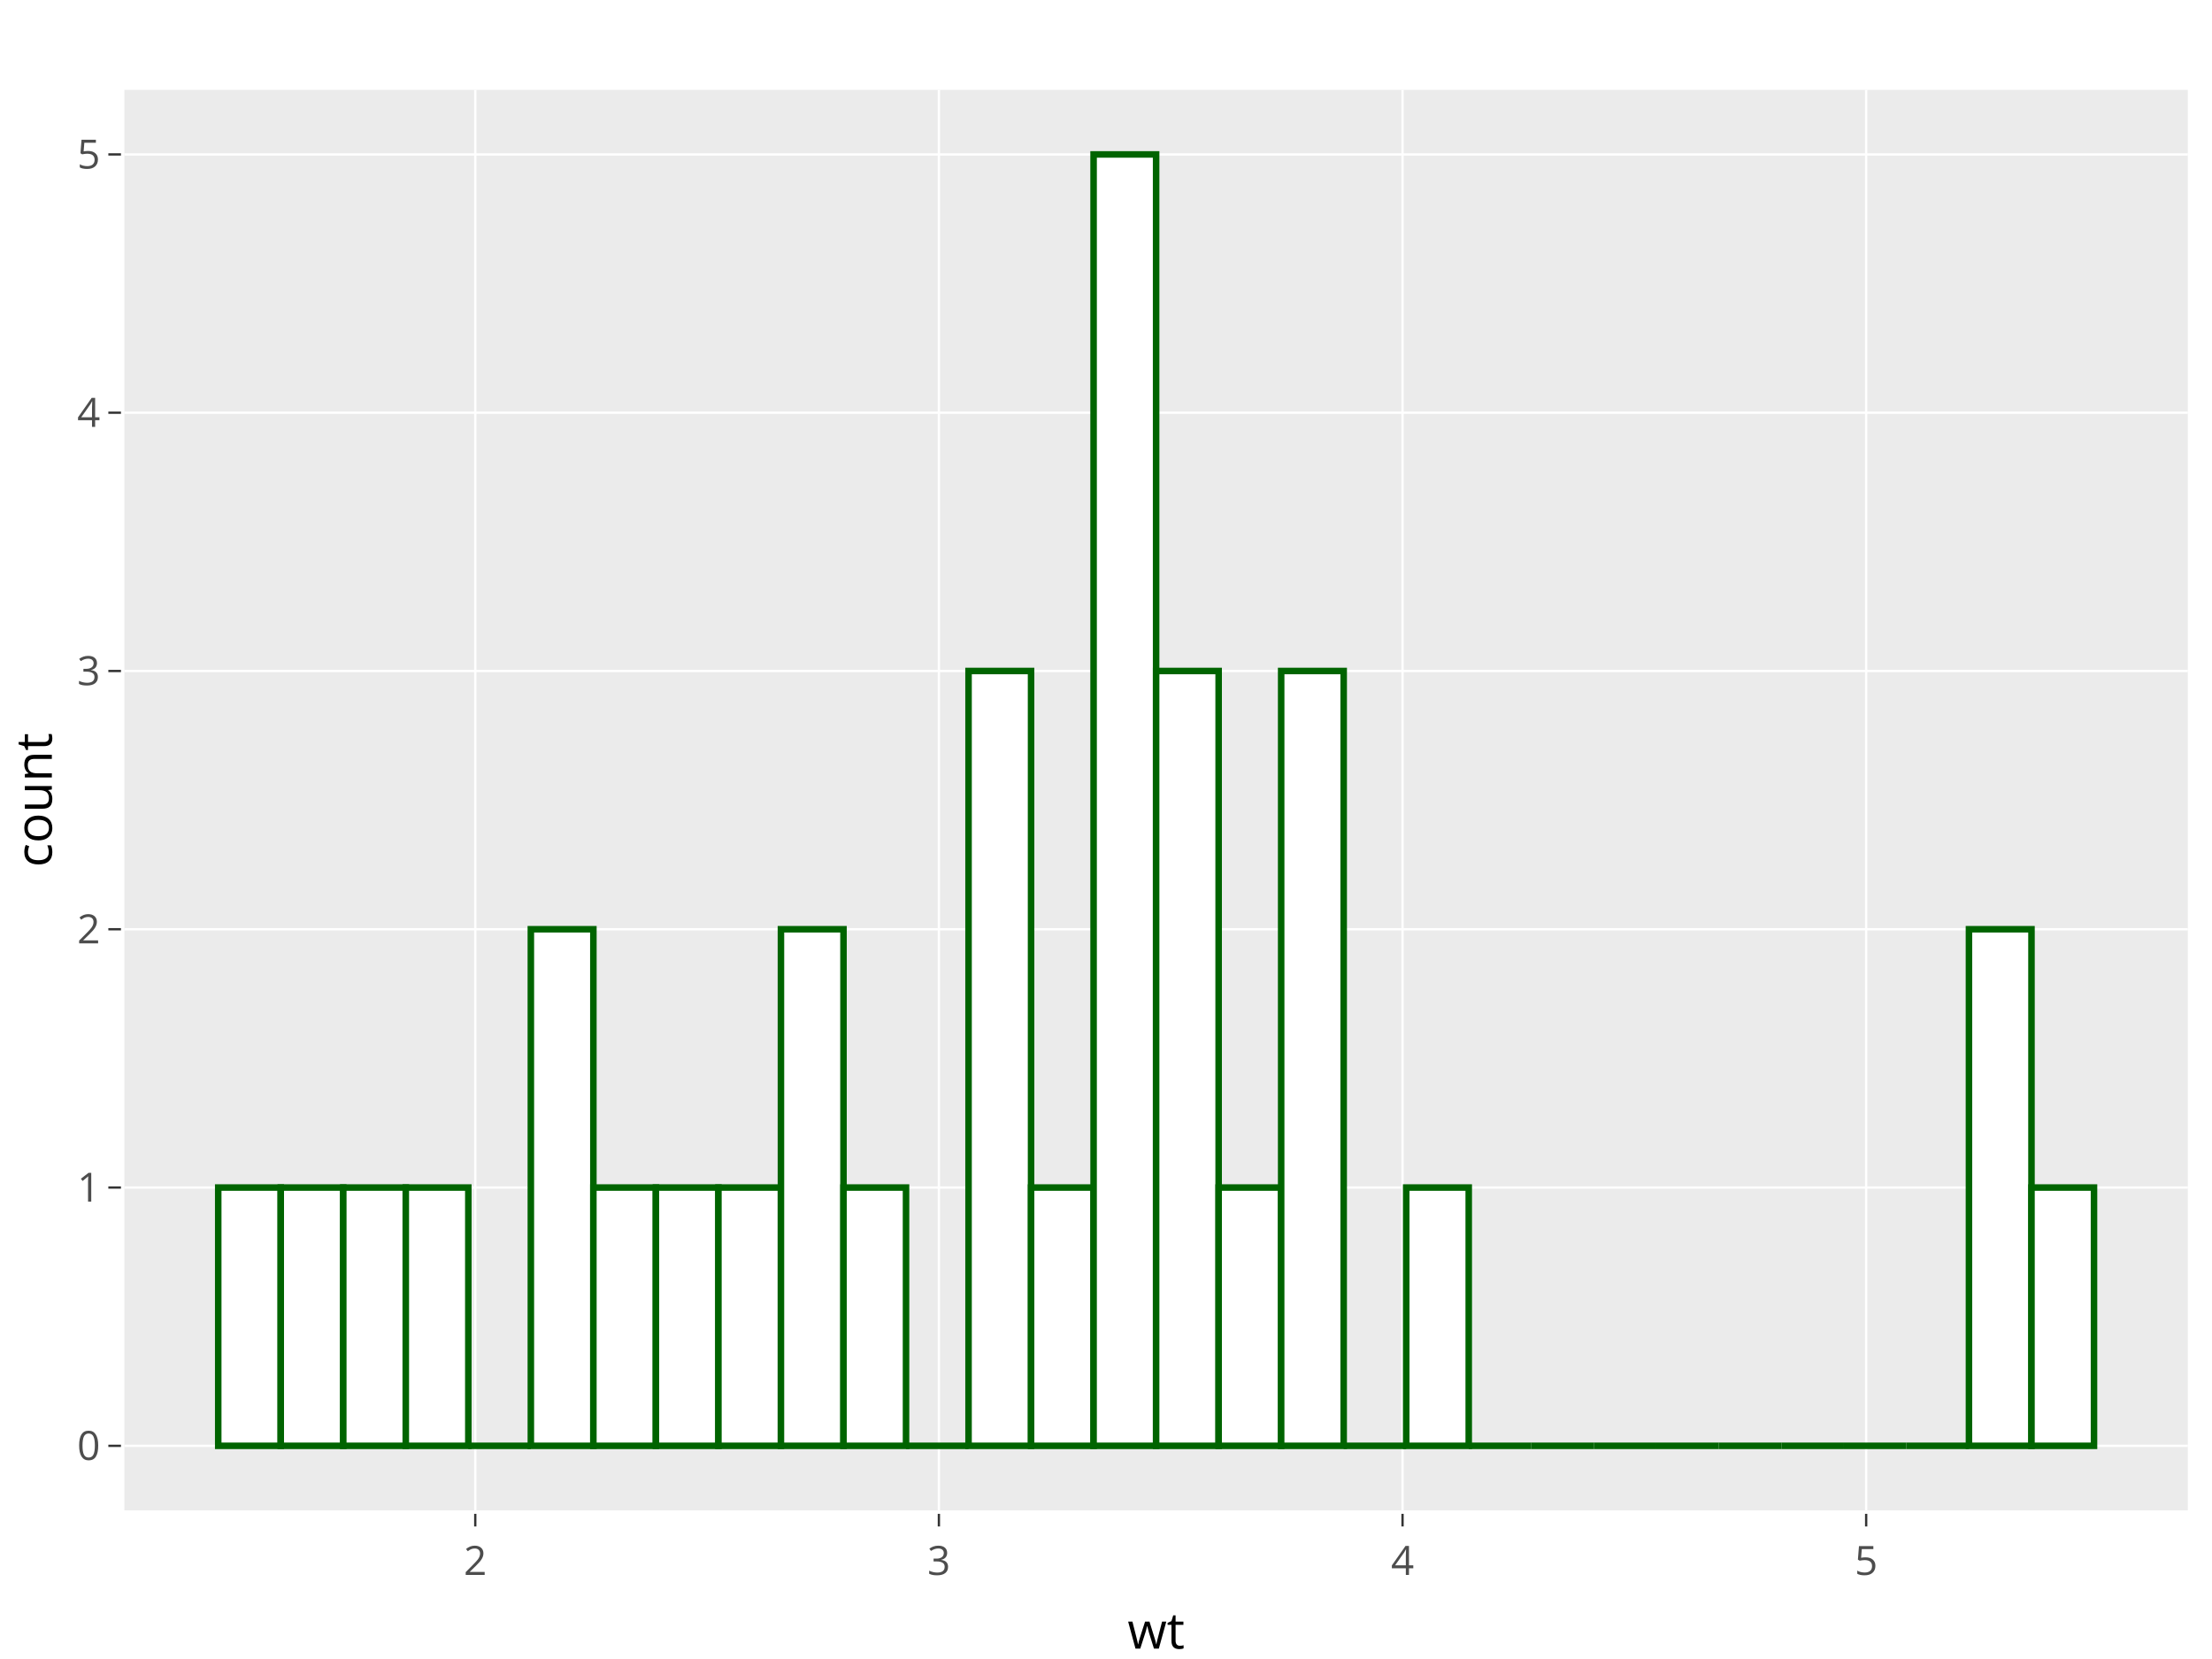
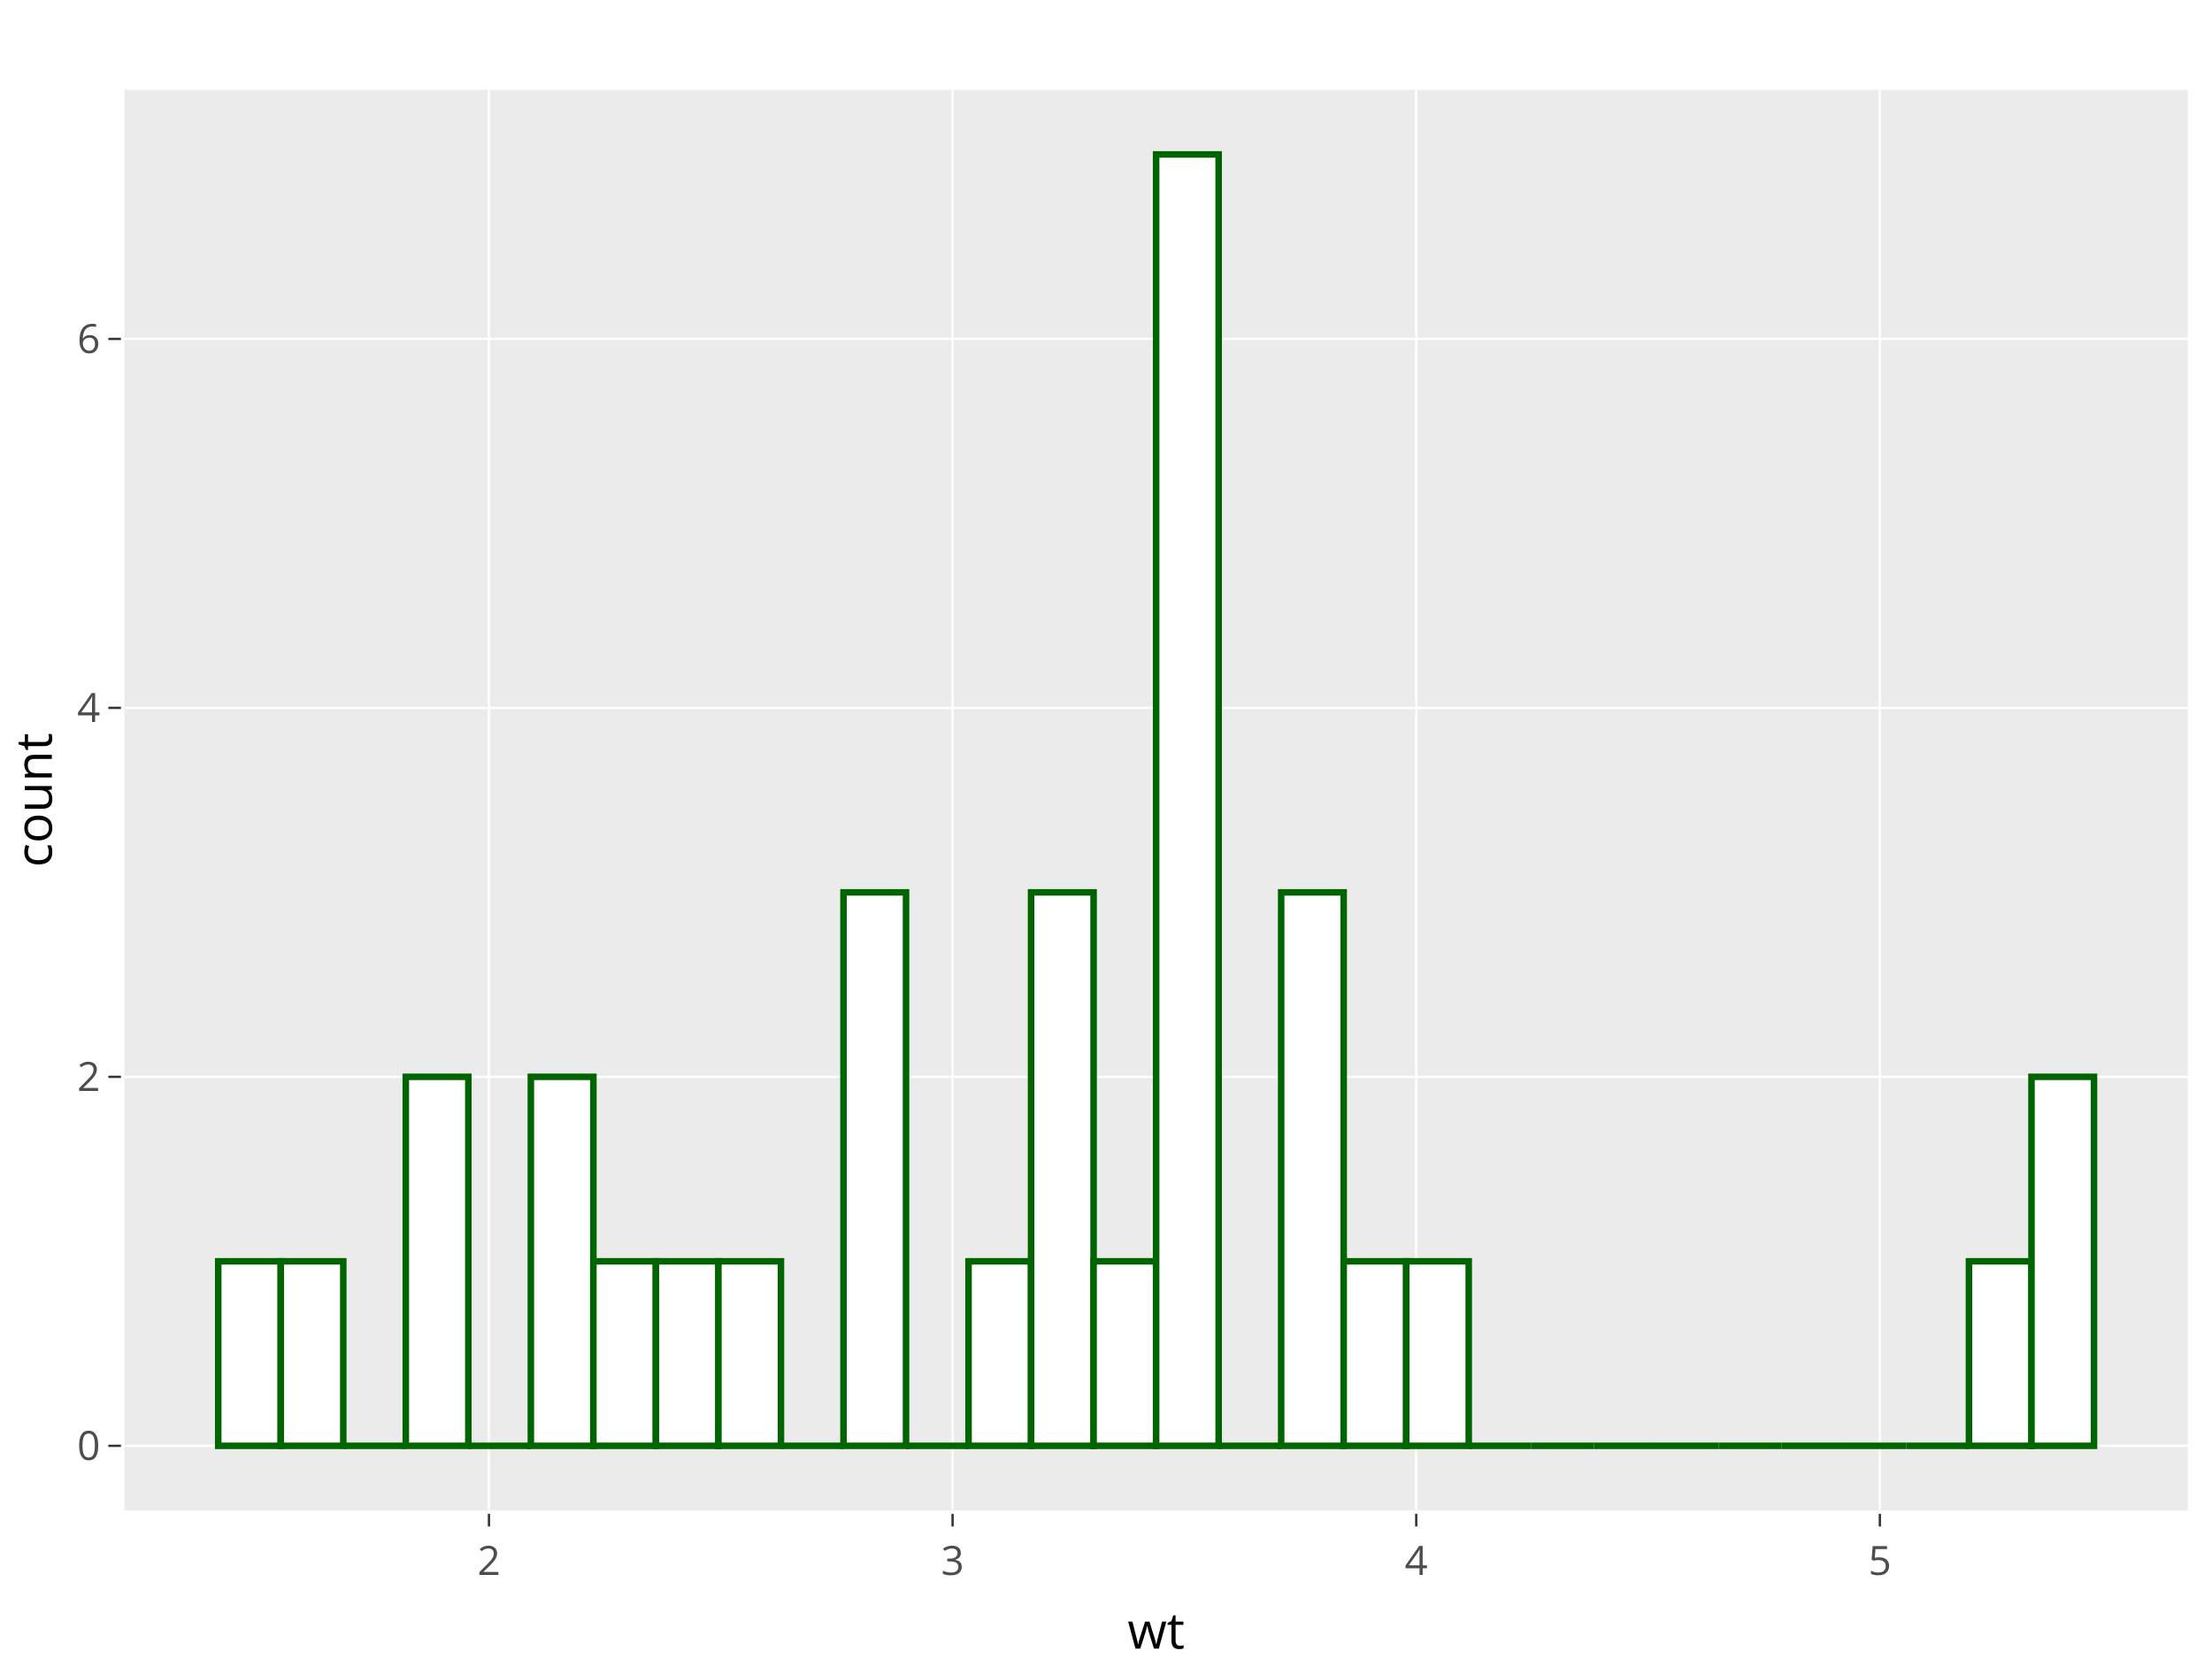
<svg xmlns="http://www.w3.org/2000/svg" class="main-svg" width="640" height="480" style="" viewBox="0 0 640 480">
  <rect x="0" y="0" width="640" height="480" style="fill: rgb(255, 255, 255); fill-opacity: 1;" />
  <defs id="defs-">
    <g class="clips">
      <clipPath id="clipxyplot" class="plotclip">
        <rect width="597" height="411" />
      </clipPath>
      <clipPath class="axesclip" id="clipx">
        <rect x="36" y="0" width="597" height="480" />
      </clipPath>
      <clipPath class="axesclip" id="clipy">
        <rect x="0" y="26" width="640" height="411" />
      </clipPath>
      <clipPath class="axesclip" id="clipxy">
        <rect x="36" y="26" width="597" height="411" />
      </clipPath>
    </g>
    <g class="gradients" />
    <g class="patterns" />
  </defs>
  <g class="bglayer">
    <rect class="bg" x="36" y="26" width="597" height="411" style="fill: rgb(235, 235, 235); fill-opacity: 1; stroke-width: 0;" />
  </g>
  <g class="layer-below">
    <g class="imagelayer" />
-     <g class="shapelayer" />
+     <g class="shapelayer">
+       <path data-index="0" fill-rule="evenodd" d="M36,437H633V26H36Z" style="opacity: 1; stroke: rgb(0, 0, 0); stroke-opacity: 0; fill: rgb(0, 0, 0); fill-opacity: 0; stroke-width: 0px;" />
+     </g>
  </g>
  <g class="cartesianlayer">
    <g class="subplot xy">
      <g class="layer-subplot">
        <g class="shapelayer" />
        <g class="imagelayer" />
      </g>
      <g class="gridlayer">
        <g class="x">
-           <path class="xgrid crisp" transform="translate(137.51,0)" d="M0,26v411" style="stroke: rgb(255, 255, 255); stroke-opacity: 1; stroke-width: 0.664px;" />
-           <path class="xgrid crisp" transform="translate(271.65,0)" d="M0,26v411" style="stroke: rgb(255, 255, 255); stroke-opacity: 1; stroke-width: 0.664px;" />
-           <path class="xgrid crisp" transform="translate(405.8,0)" d="M0,26v411" style="stroke: rgb(255, 255, 255); stroke-opacity: 1; stroke-width: 0.664px;" />
-           <path class="xgrid crisp" transform="translate(539.94,0)" d="M0,26v411" style="stroke: rgb(255, 255, 255); stroke-opacity: 1; stroke-width: 0.664px;" />
+           <path class="xgrid crisp" transform="translate(141.47,0)" d="M0,26v411" style="stroke: rgb(255, 255, 255); stroke-opacity: 1; stroke-width: 0.664px;" />
+           <path class="xgrid crisp" transform="translate(275.61,0)" d="M0,26v411" style="stroke: rgb(255, 255, 255); stroke-opacity: 1; stroke-width: 0.664px;" />
+           <path class="xgrid crisp" transform="translate(409.76,0)" d="M0,26v411" style="stroke: rgb(255, 255, 255); stroke-opacity: 1; stroke-width: 0.664px;" />
+           <path class="xgrid crisp" transform="translate(543.9,0)" d="M0,26v411" style="stroke: rgb(255, 255, 255); stroke-opacity: 1; stroke-width: 0.664px;" />
        </g>
        <g class="y">
          <path class="ygrid crisp" transform="translate(0,418.32)" d="M36,0h597" style="stroke: rgb(255, 255, 255); stroke-opacity: 1; stroke-width: 0.664px;" />
-           <path class="ygrid crisp" transform="translate(0,343.59)" d="M36,0h597" style="stroke: rgb(255, 255, 255); stroke-opacity: 1; stroke-width: 0.664px;" />
-           <path class="ygrid crisp" transform="translate(0,268.86)" d="M36,0h597" style="stroke: rgb(255, 255, 255); stroke-opacity: 1; stroke-width: 0.664px;" />
-           <path class="ygrid crisp" transform="translate(0,194.14)" d="M36,0h597" style="stroke: rgb(255, 255, 255); stroke-opacity: 1; stroke-width: 0.664px;" />
-           <path class="ygrid crisp" transform="translate(0,119.41)" d="M36,0h597" style="stroke: rgb(255, 255, 255); stroke-opacity: 1; stroke-width: 0.664px;" />
-           <path class="ygrid crisp" transform="translate(0,44.68)" d="M36,0h597" style="stroke: rgb(255, 255, 255); stroke-opacity: 1; stroke-width: 0.664px;" />
+           <path class="ygrid crisp" transform="translate(0,311.56)" d="M36,0h597" style="stroke: rgb(255, 255, 255); stroke-opacity: 1; stroke-width: 0.664px;" />
+           <path class="ygrid crisp" transform="translate(0,204.81)" d="M36,0h597" style="stroke: rgb(255, 255, 255); stroke-opacity: 1; stroke-width: 0.664px;" />
+           <path class="ygrid crisp" transform="translate(0,98.06)" d="M36,0h597" style="stroke: rgb(255, 255, 255); stroke-opacity: 1; stroke-width: 0.664px;" />
        </g>
      </g>
      <g class="zerolinelayer" />
      <path class="xlines-below" />
      <path class="ylines-below" />
      <g class="overlines-below" />
      <g class="xaxislayer-below" />
      <g class="yaxislayer-below" />
      <g class="overaxes-below" />
      <g class="plot" transform="translate(36,26)" clip-path="url(#clipxyplot)">
        <g class="barlayer mlayer">
          <g class="trace bars" style="opacity: 1;">
            <g class="points">
              <g class="point">
-                 <path d="M27.14,392.32V317.59H45.23V392.32Z" style="vector-effect: non-scaling-stroke; opacity: 1; stroke-width: 1.89px; fill: rgb(255, 255, 255); fill-opacity: 1; stroke: rgb(0, 100, 0); stroke-opacity: 1;" />
-               </g>
-               <g class="point">
-                 <path d="M45.23,392.32V317.59H63.32V392.32Z" style="vector-effect: non-scaling-stroke; opacity: 1; stroke-width: 1.89px; fill: rgb(255, 255, 255); fill-opacity: 1; stroke: rgb(0, 100, 0); stroke-opacity: 1;" />
-               </g>
-               <g class="point">
-                 <path d="M63.32,392.32V317.59H81.41V392.32Z" style="vector-effect: non-scaling-stroke; opacity: 1; stroke-width: 1.89px; fill: rgb(255, 255, 255); fill-opacity: 1; stroke: rgb(0, 100, 0); stroke-opacity: 1;" />
-               </g>
-               <g class="point">
-                 <path d="M81.41,392.32V317.59H99.5V392.32Z" style="vector-effect: non-scaling-stroke; opacity: 1; stroke-width: 1.89px; fill: rgb(255, 255, 255); fill-opacity: 1; stroke: rgb(0, 100, 0); stroke-opacity: 1;" />
+                 <path d="M27.14,392.32V338.94H45.23V392.32Z" style="vector-effect: non-scaling-stroke; opacity: 1; stroke-width: 1.89px; fill: rgb(255, 255, 255); fill-opacity: 1; stroke: rgb(0, 100, 0); stroke-opacity: 1;" />
+               </g>
+               <g class="point">
+                 <path d="M45.23,392.32V338.94H63.32V392.32Z" style="vector-effect: non-scaling-stroke; opacity: 1; stroke-width: 1.89px; fill: rgb(255, 255, 255); fill-opacity: 1; stroke: rgb(0, 100, 0); stroke-opacity: 1;" />
+               </g>
+               <g class="point">
+                 <path d="M63.32,392.32V392.32H81.41V392.32Z" style="vector-effect: non-scaling-stroke; opacity: 1; stroke-width: 1.89px; fill: rgb(255, 255, 255); fill-opacity: 1; stroke: rgb(0, 100, 0); stroke-opacity: 1;" />
+               </g>
+               <g class="point">
+                 <path d="M81.41,392.32V285.56H99.5V392.32Z" style="vector-effect: non-scaling-stroke; opacity: 1; stroke-width: 1.89px; fill: rgb(255, 255, 255); fill-opacity: 1; stroke: rgb(0, 100, 0); stroke-opacity: 1;" />
              </g>
              <g class="point">
                <path d="M99.5,392.32V392.32H117.59V392.32Z" style="vector-effect: non-scaling-stroke; opacity: 1; stroke-width: 1.89px; fill: rgb(255, 255, 255); fill-opacity: 1; stroke: rgb(0, 100, 0); stroke-opacity: 1;" />
              </g>
              <g class="point">
-                 <path d="M117.59,392.32V242.86H135.68V392.32Z" style="vector-effect: non-scaling-stroke; opacity: 1; stroke-width: 1.89px; fill: rgb(255, 255, 255); fill-opacity: 1; stroke: rgb(0, 100, 0); stroke-opacity: 1;" />
-               </g>
-               <g class="point">
-                 <path d="M135.68,392.32V317.59H153.77V392.32Z" style="vector-effect: non-scaling-stroke; opacity: 1; stroke-width: 1.89px; fill: rgb(255, 255, 255); fill-opacity: 1; stroke: rgb(0, 100, 0); stroke-opacity: 1;" />
-               </g>
-               <g class="point">
-                 <path d="M153.77,392.32V317.59H171.86V392.32Z" style="vector-effect: non-scaling-stroke; opacity: 1; stroke-width: 1.89px; fill: rgb(255, 255, 255); fill-opacity: 1; stroke: rgb(0, 100, 0); stroke-opacity: 1;" />
-               </g>
-               <g class="point">
-                 <path d="M171.86,392.32V317.59H189.95V392.32Z" style="vector-effect: non-scaling-stroke; opacity: 1; stroke-width: 1.89px; fill: rgb(255, 255, 255); fill-opacity: 1; stroke: rgb(0, 100, 0); stroke-opacity: 1;" />
-               </g>
-               <g class="point">
-                 <path d="M189.95,392.32V242.86H208.05V392.32Z" style="vector-effect: non-scaling-stroke; opacity: 1; stroke-width: 1.89px; fill: rgb(255, 255, 255); fill-opacity: 1; stroke: rgb(0, 100, 0); stroke-opacity: 1;" />
-               </g>
-               <g class="point">
-                 <path d="M208.05,392.32V317.59H226.14V392.32Z" style="vector-effect: non-scaling-stroke; opacity: 1; stroke-width: 1.89px; fill: rgb(255, 255, 255); fill-opacity: 1; stroke: rgb(0, 100, 0); stroke-opacity: 1;" />
+                 <path d="M117.59,392.32V285.56H135.68V392.32Z" style="vector-effect: non-scaling-stroke; opacity: 1; stroke-width: 1.89px; fill: rgb(255, 255, 255); fill-opacity: 1; stroke: rgb(0, 100, 0); stroke-opacity: 1;" />
+               </g>
+               <g class="point">
+                 <path d="M135.68,392.32V338.94H153.77V392.32Z" style="vector-effect: non-scaling-stroke; opacity: 1; stroke-width: 1.89px; fill: rgb(255, 255, 255); fill-opacity: 1; stroke: rgb(0, 100, 0); stroke-opacity: 1;" />
+               </g>
+               <g class="point">
+                 <path d="M153.77,392.32V338.94H171.86V392.32Z" style="vector-effect: non-scaling-stroke; opacity: 1; stroke-width: 1.89px; fill: rgb(255, 255, 255); fill-opacity: 1; stroke: rgb(0, 100, 0); stroke-opacity: 1;" />
+               </g>
+               <g class="point">
+                 <path d="M171.86,392.32V338.94H189.95V392.32Z" style="vector-effect: non-scaling-stroke; opacity: 1; stroke-width: 1.89px; fill: rgb(255, 255, 255); fill-opacity: 1; stroke: rgb(0, 100, 0); stroke-opacity: 1;" />
+               </g>
+               <g class="point">
+                 <path d="M189.95,392.32V392.32H208.05V392.32Z" style="vector-effect: non-scaling-stroke; opacity: 1; stroke-width: 1.89px; fill: rgb(255, 255, 255); fill-opacity: 1; stroke: rgb(0, 100, 0); stroke-opacity: 1;" />
+               </g>
+               <g class="point">
+                 <path d="M208.05,392.32V232.19H226.14V392.32Z" style="vector-effect: non-scaling-stroke; opacity: 1; stroke-width: 1.89px; fill: rgb(255, 255, 255); fill-opacity: 1; stroke: rgb(0, 100, 0); stroke-opacity: 1;" />
              </g>
              <g class="point">
                <path d="M226.14,392.32V392.32H244.23V392.32Z" style="vector-effect: non-scaling-stroke; opacity: 1; stroke-width: 1.89px; fill: rgb(255, 255, 255); fill-opacity: 1; stroke: rgb(0, 100, 0); stroke-opacity: 1;" />
              </g>
              <g class="point">
-                 <path d="M244.23,392.32V168.14H262.32V392.32Z" style="vector-effect: non-scaling-stroke; opacity: 1; stroke-width: 1.89px; fill: rgb(255, 255, 255); fill-opacity: 1; stroke: rgb(0, 100, 0); stroke-opacity: 1;" />
-               </g>
-               <g class="point">
-                 <path d="M262.32,392.32V317.59H280.41V392.32Z" style="vector-effect: non-scaling-stroke; opacity: 1; stroke-width: 1.89px; fill: rgb(255, 255, 255); fill-opacity: 1; stroke: rgb(0, 100, 0); stroke-opacity: 1;" />
-               </g>
-               <g class="point">
-                 <path d="M280.41,392.32V18.68H298.5V392.32Z" style="vector-effect: non-scaling-stroke; opacity: 1; stroke-width: 1.89px; fill: rgb(255, 255, 255); fill-opacity: 1; stroke: rgb(0, 100, 0); stroke-opacity: 1;" />
-               </g>
-               <g class="point">
-                 <path d="M298.5,392.32V168.14H316.59V392.32Z" style="vector-effect: non-scaling-stroke; opacity: 1; stroke-width: 1.89px; fill: rgb(255, 255, 255); fill-opacity: 1; stroke: rgb(0, 100, 0); stroke-opacity: 1;" />
-               </g>
-               <g class="point">
-                 <path d="M316.59,392.32V317.59H334.68V392.32Z" style="vector-effect: non-scaling-stroke; opacity: 1; stroke-width: 1.89px; fill: rgb(255, 255, 255); fill-opacity: 1; stroke: rgb(0, 100, 0); stroke-opacity: 1;" />
-               </g>
-               <g class="point">
-                 <path d="M334.68,392.32V168.14H352.77V392.32Z" style="vector-effect: non-scaling-stroke; opacity: 1; stroke-width: 1.89px; fill: rgb(255, 255, 255); fill-opacity: 1; stroke: rgb(0, 100, 0); stroke-opacity: 1;" />
-               </g>
-               <g class="point">
-                 <path d="M352.77,392.32V392.32H370.86V392.32Z" style="vector-effect: non-scaling-stroke; opacity: 1; stroke-width: 1.89px; fill: rgb(255, 255, 255); fill-opacity: 1; stroke: rgb(0, 100, 0); stroke-opacity: 1;" />
-               </g>
-               <g class="point">
-                 <path d="M370.86,392.32V317.59H388.95V392.32Z" style="vector-effect: non-scaling-stroke; opacity: 1; stroke-width: 1.89px; fill: rgb(255, 255, 255); fill-opacity: 1; stroke: rgb(0, 100, 0); stroke-opacity: 1;" />
+                 <path d="M244.23,392.32V338.94H262.32V392.32Z" style="vector-effect: non-scaling-stroke; opacity: 1; stroke-width: 1.89px; fill: rgb(255, 255, 255); fill-opacity: 1; stroke: rgb(0, 100, 0); stroke-opacity: 1;" />
+               </g>
+               <g class="point">
+                 <path d="M262.32,392.32V232.19H280.41V392.32Z" style="vector-effect: non-scaling-stroke; opacity: 1; stroke-width: 1.89px; fill: rgb(255, 255, 255); fill-opacity: 1; stroke: rgb(0, 100, 0); stroke-opacity: 1;" />
+               </g>
+               <g class="point">
+                 <path d="M280.41,392.32V338.94H298.5V392.32Z" style="vector-effect: non-scaling-stroke; opacity: 1; stroke-width: 1.89px; fill: rgb(255, 255, 255); fill-opacity: 1; stroke: rgb(0, 100, 0); stroke-opacity: 1;" />
+               </g>
+               <g class="point">
+                 <path d="M298.5,392.32V18.68H316.59V392.32Z" style="vector-effect: non-scaling-stroke; opacity: 1; stroke-width: 1.89px; fill: rgb(255, 255, 255); fill-opacity: 1; stroke: rgb(0, 100, 0); stroke-opacity: 1;" />
+               </g>
+               <g class="point">
+                 <path d="M316.59,392.32V392.32H334.68V392.32Z" style="vector-effect: non-scaling-stroke; opacity: 1; stroke-width: 1.89px; fill: rgb(255, 255, 255); fill-opacity: 1; stroke: rgb(0, 100, 0); stroke-opacity: 1;" />
+               </g>
+               <g class="point">
+                 <path d="M334.68,392.32V232.19H352.77V392.32Z" style="vector-effect: non-scaling-stroke; opacity: 1; stroke-width: 1.89px; fill: rgb(255, 255, 255); fill-opacity: 1; stroke: rgb(0, 100, 0); stroke-opacity: 1;" />
+               </g>
+               <g class="point">
+                 <path d="M352.77,392.32V338.94H370.86V392.32Z" style="vector-effect: non-scaling-stroke; opacity: 1; stroke-width: 1.89px; fill: rgb(255, 255, 255); fill-opacity: 1; stroke: rgb(0, 100, 0); stroke-opacity: 1;" />
+               </g>
+               <g class="point">
+                 <path d="M370.86,392.32V338.94H388.95V392.32Z" style="vector-effect: non-scaling-stroke; opacity: 1; stroke-width: 1.89px; fill: rgb(255, 255, 255); fill-opacity: 1; stroke: rgb(0, 100, 0); stroke-opacity: 1;" />
              </g>
              <g class="point">
                <path d="M388.95,392.32V392.32H407.05V392.32Z" style="vector-effect: non-scaling-stroke; opacity: 1; stroke-width: 1.89px; fill: rgb(255, 255, 255); fill-opacity: 1; stroke: rgb(0, 100, 0); stroke-opacity: 1;" />
              </g>
              <g class="point">
                <path d="M407.05,392.32V392.32H425.14V392.32Z" style="vector-effect: non-scaling-stroke; opacity: 1; stroke-width: 1.89px; fill: rgb(255, 255, 255); fill-opacity: 1; stroke: rgb(0, 100, 0); stroke-opacity: 1;" />
              </g>
              <g class="point">
                <path d="M425.14,392.32V392.32H443.23V392.32Z" style="vector-effect: non-scaling-stroke; opacity: 1; stroke-width: 1.89px; fill: rgb(255, 255, 255); fill-opacity: 1; stroke: rgb(0, 100, 0); stroke-opacity: 1;" />
              </g>
              <g class="point">
                <path d="M443.23,392.32V392.32H461.32V392.32Z" style="vector-effect: non-scaling-stroke; opacity: 1; stroke-width: 1.89px; fill: rgb(255, 255, 255); fill-opacity: 1; stroke: rgb(0, 100, 0); stroke-opacity: 1;" />
              </g>
              <g class="point">
                <path d="M461.32,392.32V392.32H479.41V392.32Z" style="vector-effect: non-scaling-stroke; opacity: 1; stroke-width: 1.89px; fill: rgb(255, 255, 255); fill-opacity: 1; stroke: rgb(0, 100, 0); stroke-opacity: 1;" />
              </g>
              <g class="point">
                <path d="M479.41,392.32V392.32H497.5V392.32Z" style="vector-effect: non-scaling-stroke; opacity: 1; stroke-width: 1.89px; fill: rgb(255, 255, 255); fill-opacity: 1; stroke: rgb(0, 100, 0); stroke-opacity: 1;" />
              </g>
              <g class="point">
                <path d="M497.5,392.32V392.32H515.59V392.32Z" style="vector-effect: non-scaling-stroke; opacity: 1; stroke-width: 1.89px; fill: rgb(255, 255, 255); fill-opacity: 1; stroke: rgb(0, 100, 0); stroke-opacity: 1;" />
              </g>
              <g class="point">
                <path d="M515.59,392.32V392.32H533.68V392.32Z" style="vector-effect: non-scaling-stroke; opacity: 1; stroke-width: 1.89px; fill: rgb(255, 255, 255); fill-opacity: 1; stroke: rgb(0, 100, 0); stroke-opacity: 1;" />
              </g>
              <g class="point">
-                 <path d="M533.68,392.32V242.86H551.77V392.32Z" style="vector-effect: non-scaling-stroke; opacity: 1; stroke-width: 1.89px; fill: rgb(255, 255, 255); fill-opacity: 1; stroke: rgb(0, 100, 0); stroke-opacity: 1;" />
-               </g>
-               <g class="point">
-                 <path d="M551.77,392.32V317.59H569.86V392.32Z" style="vector-effect: non-scaling-stroke; opacity: 1; stroke-width: 1.89px; fill: rgb(255, 255, 255); fill-opacity: 1; stroke: rgb(0, 100, 0); stroke-opacity: 1;" />
+                 <path d="M533.68,392.32V338.94H551.77V392.32Z" style="vector-effect: non-scaling-stroke; opacity: 1; stroke-width: 1.89px; fill: rgb(255, 255, 255); fill-opacity: 1; stroke: rgb(0, 100, 0); stroke-opacity: 1;" />
+               </g>
+               <g class="point">
+                 <path d="M551.77,392.32V285.56H569.86V392.32Z" style="vector-effect: non-scaling-stroke; opacity: 1; stroke-width: 1.89px; fill: rgb(255, 255, 255); fill-opacity: 1; stroke: rgb(0, 100, 0); stroke-opacity: 1;" />
              </g>
            </g>
          </g>
        </g>
      </g>
      <g class="overplot" />
      <path class="xlines-above crisp" d="" style="fill: none; stroke-width: 1px; stroke: rgb(0, 0, 0); stroke-opacity: 0;" />
      <path class="ylines-above crisp" d="" style="fill: none; stroke-width: 1px; stroke: rgb(0, 0, 0); stroke-opacity: 0;" />
      <g class="overlines-above" />
      <g class="xaxislayer-above">
-         <path class="xtick ticks crisp" d="M0,438v3.653" transform="translate(137.51,0)" style="stroke: rgb(51, 51, 51); stroke-opacity: 1; stroke-width: 0.664px;" />
-         <path class="xtick ticks crisp" d="M0,438v3.653" transform="translate(271.65,0)" style="stroke: rgb(51, 51, 51); stroke-opacity: 1; stroke-width: 0.664px;" />
-         <path class="xtick ticks crisp" d="M0,438v3.653" transform="translate(405.8,0)" style="stroke: rgb(51, 51, 51); stroke-opacity: 1; stroke-width: 0.664px;" />
-         <path class="xtick ticks crisp" d="M0,438v3.653" transform="translate(539.94,0)" style="stroke: rgb(51, 51, 51); stroke-opacity: 1; stroke-width: 0.664px;" />
-         <g class="xtick">
-           <text text-anchor="middle" x="0" y="455.68" transform="translate(137.51,0)" style="font-family: 'Open Sans', verdana, arial, sans-serif; font-size: 11.69px; fill: rgb(77, 77, 77); fill-opacity: 1; white-space: pre; opacity: 1;">2</text>
-         </g>
-         <g class="xtick">
-           <text text-anchor="middle" x="0" y="455.68" style="font-family: 'Open Sans', verdana, arial, sans-serif; font-size: 11.69px; fill: rgb(77, 77, 77); fill-opacity: 1; white-space: pre; opacity: 1;" transform="translate(271.65,0)">3</text>
-         </g>
-         <g class="xtick">
-           <text text-anchor="middle" x="0" y="455.68" style="font-family: 'Open Sans', verdana, arial, sans-serif; font-size: 11.69px; fill: rgb(77, 77, 77); fill-opacity: 1; white-space: pre; opacity: 1;" transform="translate(405.8,0)">4</text>
-         </g>
-         <g class="xtick">
-           <text text-anchor="middle" x="0" y="455.68" style="font-family: 'Open Sans', verdana, arial, sans-serif; font-size: 11.69px; fill: rgb(77, 77, 77); fill-opacity: 1; white-space: pre; opacity: 1;" transform="translate(539.94,0)">5</text>
+         <path class="xtick ticks crisp" d="M0,438v3.653" transform="translate(141.47,0)" style="stroke: rgb(51, 51, 51); stroke-opacity: 1; stroke-width: 0.664px;" />
+         <path class="xtick ticks crisp" d="M0,438v3.653" transform="translate(275.61,0)" style="stroke: rgb(51, 51, 51); stroke-opacity: 1; stroke-width: 0.664px;" />
+         <path class="xtick ticks crisp" d="M0,438v3.653" transform="translate(409.76,0)" style="stroke: rgb(51, 51, 51); stroke-opacity: 1; stroke-width: 0.664px;" />
+         <path class="xtick ticks crisp" d="M0,438v3.653" transform="translate(543.9,0)" style="stroke: rgb(51, 51, 51); stroke-opacity: 1; stroke-width: 0.664px;" />
+         <g class="xtick">
+           <text text-anchor="middle" x="0" y="455.68" transform="translate(141.47,0)" style="font-family: 'Open Sans', verdana, arial, sans-serif; font-size: 11.69px; fill: rgb(77, 77, 77); fill-opacity: 1; white-space: pre; opacity: 1;">2</text>
+         </g>
+         <g class="xtick">
+           <text text-anchor="middle" x="0" y="455.68" style="font-family: 'Open Sans', verdana, arial, sans-serif; font-size: 11.69px; fill: rgb(77, 77, 77); fill-opacity: 1; white-space: pre; opacity: 1;" transform="translate(275.61,0)">3</text>
+         </g>
+         <g class="xtick">
+           <text text-anchor="middle" x="0" y="455.68" style="font-family: 'Open Sans', verdana, arial, sans-serif; font-size: 11.69px; fill: rgb(77, 77, 77); fill-opacity: 1; white-space: pre; opacity: 1;" transform="translate(409.76,0)">4</text>
+         </g>
+         <g class="xtick">
+           <text text-anchor="middle" x="0" y="455.68" style="font-family: 'Open Sans', verdana, arial, sans-serif; font-size: 11.69px; fill: rgb(77, 77, 77); fill-opacity: 1; white-space: pre; opacity: 1;" transform="translate(543.9,0)">5</text>
        </g>
      </g>
      <g class="yaxislayer-above">
        <path class="ytick ticks crisp" d="M35,0h-3.653" transform="translate(0,418.32)" style="stroke: rgb(51, 51, 51); stroke-opacity: 1; stroke-width: 0.664px;" />
-         <path class="ytick ticks crisp" d="M35,0h-3.653" transform="translate(0,343.59)" style="stroke: rgb(51, 51, 51); stroke-opacity: 1; stroke-width: 0.664px;" />
-         <path class="ytick ticks crisp" d="M35,0h-3.653" transform="translate(0,268.86)" style="stroke: rgb(51, 51, 51); stroke-opacity: 1; stroke-width: 0.664px;" />
-         <path class="ytick ticks crisp" d="M35,0h-3.653" transform="translate(0,194.14)" style="stroke: rgb(51, 51, 51); stroke-opacity: 1; stroke-width: 0.664px;" />
-         <path class="ytick ticks crisp" d="M35,0h-3.653" transform="translate(0,119.41)" style="stroke: rgb(51, 51, 51); stroke-opacity: 1; stroke-width: 0.664px;" />
-         <path class="ytick ticks crisp" d="M35,0h-3.653" transform="translate(0,44.68)" style="stroke: rgb(51, 51, 51); stroke-opacity: 1; stroke-width: 0.664px;" />
+         <path class="ytick ticks crisp" d="M35,0h-3.653" transform="translate(0,311.56)" style="stroke: rgb(51, 51, 51); stroke-opacity: 1; stroke-width: 0.664px;" />
+         <path class="ytick ticks crisp" d="M35,0h-3.653" transform="translate(0,204.81)" style="stroke: rgb(51, 51, 51); stroke-opacity: 1; stroke-width: 0.664px;" />
+         <path class="ytick ticks crisp" d="M35,0h-3.653" transform="translate(0,98.06)" style="stroke: rgb(51, 51, 51); stroke-opacity: 1; stroke-width: 0.664px;" />
        <g class="ytick">
          <text text-anchor="end" x="29.009" y="4.091" transform="translate(0,418.32)" style="font-family: 'Open Sans', verdana, arial, sans-serif; font-size: 11.69px; fill: rgb(77, 77, 77); fill-opacity: 1; white-space: pre; opacity: 1;">0</text>
        </g>
        <g class="ytick">
-           <text text-anchor="end" x="29.009" y="4.091" style="font-family: 'Open Sans', verdana, arial, sans-serif; font-size: 11.69px; fill: rgb(77, 77, 77); fill-opacity: 1; white-space: pre; opacity: 1;" transform="translate(0,343.59)">1</text>
-         </g>
-         <g class="ytick">
-           <text text-anchor="end" x="29.009" y="4.091" style="font-family: 'Open Sans', verdana, arial, sans-serif; font-size: 11.69px; fill: rgb(77, 77, 77); fill-opacity: 1; white-space: pre; opacity: 1;" transform="translate(0,268.86)">2</text>
-         </g>
-         <g class="ytick">
-           <text text-anchor="end" x="29.009" y="4.091" style="font-family: 'Open Sans', verdana, arial, sans-serif; font-size: 11.69px; fill: rgb(77, 77, 77); fill-opacity: 1; white-space: pre; opacity: 1;" transform="translate(0,194.14)">3</text>
-         </g>
-         <g class="ytick">
-           <text text-anchor="end" x="29.009" y="4.091" style="font-family: 'Open Sans', verdana, arial, sans-serif; font-size: 11.69px; fill: rgb(77, 77, 77); fill-opacity: 1; white-space: pre; opacity: 1;" transform="translate(0,119.41)">4</text>
-         </g>
-         <g class="ytick">
-           <text text-anchor="end" x="29.009" y="4.091" style="font-family: 'Open Sans', verdana, arial, sans-serif; font-size: 11.69px; fill: rgb(77, 77, 77); fill-opacity: 1; white-space: pre; opacity: 1;" transform="translate(0,44.68)">5</text>
+           <text text-anchor="end" x="29.009" y="4.091" style="font-family: 'Open Sans', verdana, arial, sans-serif; font-size: 11.69px; fill: rgb(77, 77, 77); fill-opacity: 1; white-space: pre; opacity: 1;" transform="translate(0,311.56)">2</text>
+         </g>
+         <g class="ytick">
+           <text text-anchor="end" x="29.009" y="4.091" style="font-family: 'Open Sans', verdana, arial, sans-serif; font-size: 11.69px; fill: rgb(77, 77, 77); fill-opacity: 1; white-space: pre; opacity: 1;" transform="translate(0,204.81)">4</text>
+         </g>
+         <g class="ytick">
+           <text text-anchor="end" x="29.009" y="4.091" style="font-family: 'Open Sans', verdana, arial, sans-serif; font-size: 11.69px; fill: rgb(77, 77, 77); fill-opacity: 1; white-space: pre; opacity: 1;" transform="translate(0,98.06)">6</text>
        </g>
      </g>
      <g class="overaxes-above" />
    </g>
  </g>
  <g class="polarlayer" />
  <g class="smithlayer" />
  <g class="ternarylayer" />
  <g class="geolayer" />
  <g class="funnelarealayer" />
  <g class="pielayer" />
  <g class="iciclelayer" />
  <g class="treemaplayer" />
  <g class="sunburstlayer" />
  <g class="glimages" />
  <defs id="topdefs-">
    <g class="clips" />
  </defs>
  <g class="layer-above">
    <g class="imagelayer" />
-     <g class="shapelayer">
-       <path data-index="0" fill-rule="evenodd" d="M36,437H633V26H36Z" style="opacity: 1; stroke: rgb(0, 0, 0); stroke-opacity: 0; fill: rgb(0, 0, 0); fill-opacity: 0; stroke-width: 0px;" />
-     </g>
+     <g class="shapelayer" />
  </g>
  <g class="infolayer">
    <g class="g-gtitle" />
    <g class="g-xtitle" transform="translate(0,-13.83562)">
      <text class="xtitle" x="334.5" y="490.836" text-anchor="middle" style="font-family: 'Open Sans', verdana, arial, sans-serif; font-size: 14.61px; fill: rgb(0, 0, 0); opacity: 1; font-weight: normal; white-space: pre;">wt</text>
    </g>
    <g class="g-ytitle" transform="translate(18.22363,0)">
      <text class="ytitle" transform="rotate(-90,-3.223744,231.5)" x="-3.224" y="231.5" text-anchor="middle" style="font-family: 'Open Sans', verdana, arial, sans-serif; font-size: 14.61px; fill: rgb(0, 0, 0); opacity: 1; font-weight: normal; white-space: pre;">count</text>
    </g>
  </g>
</svg>
